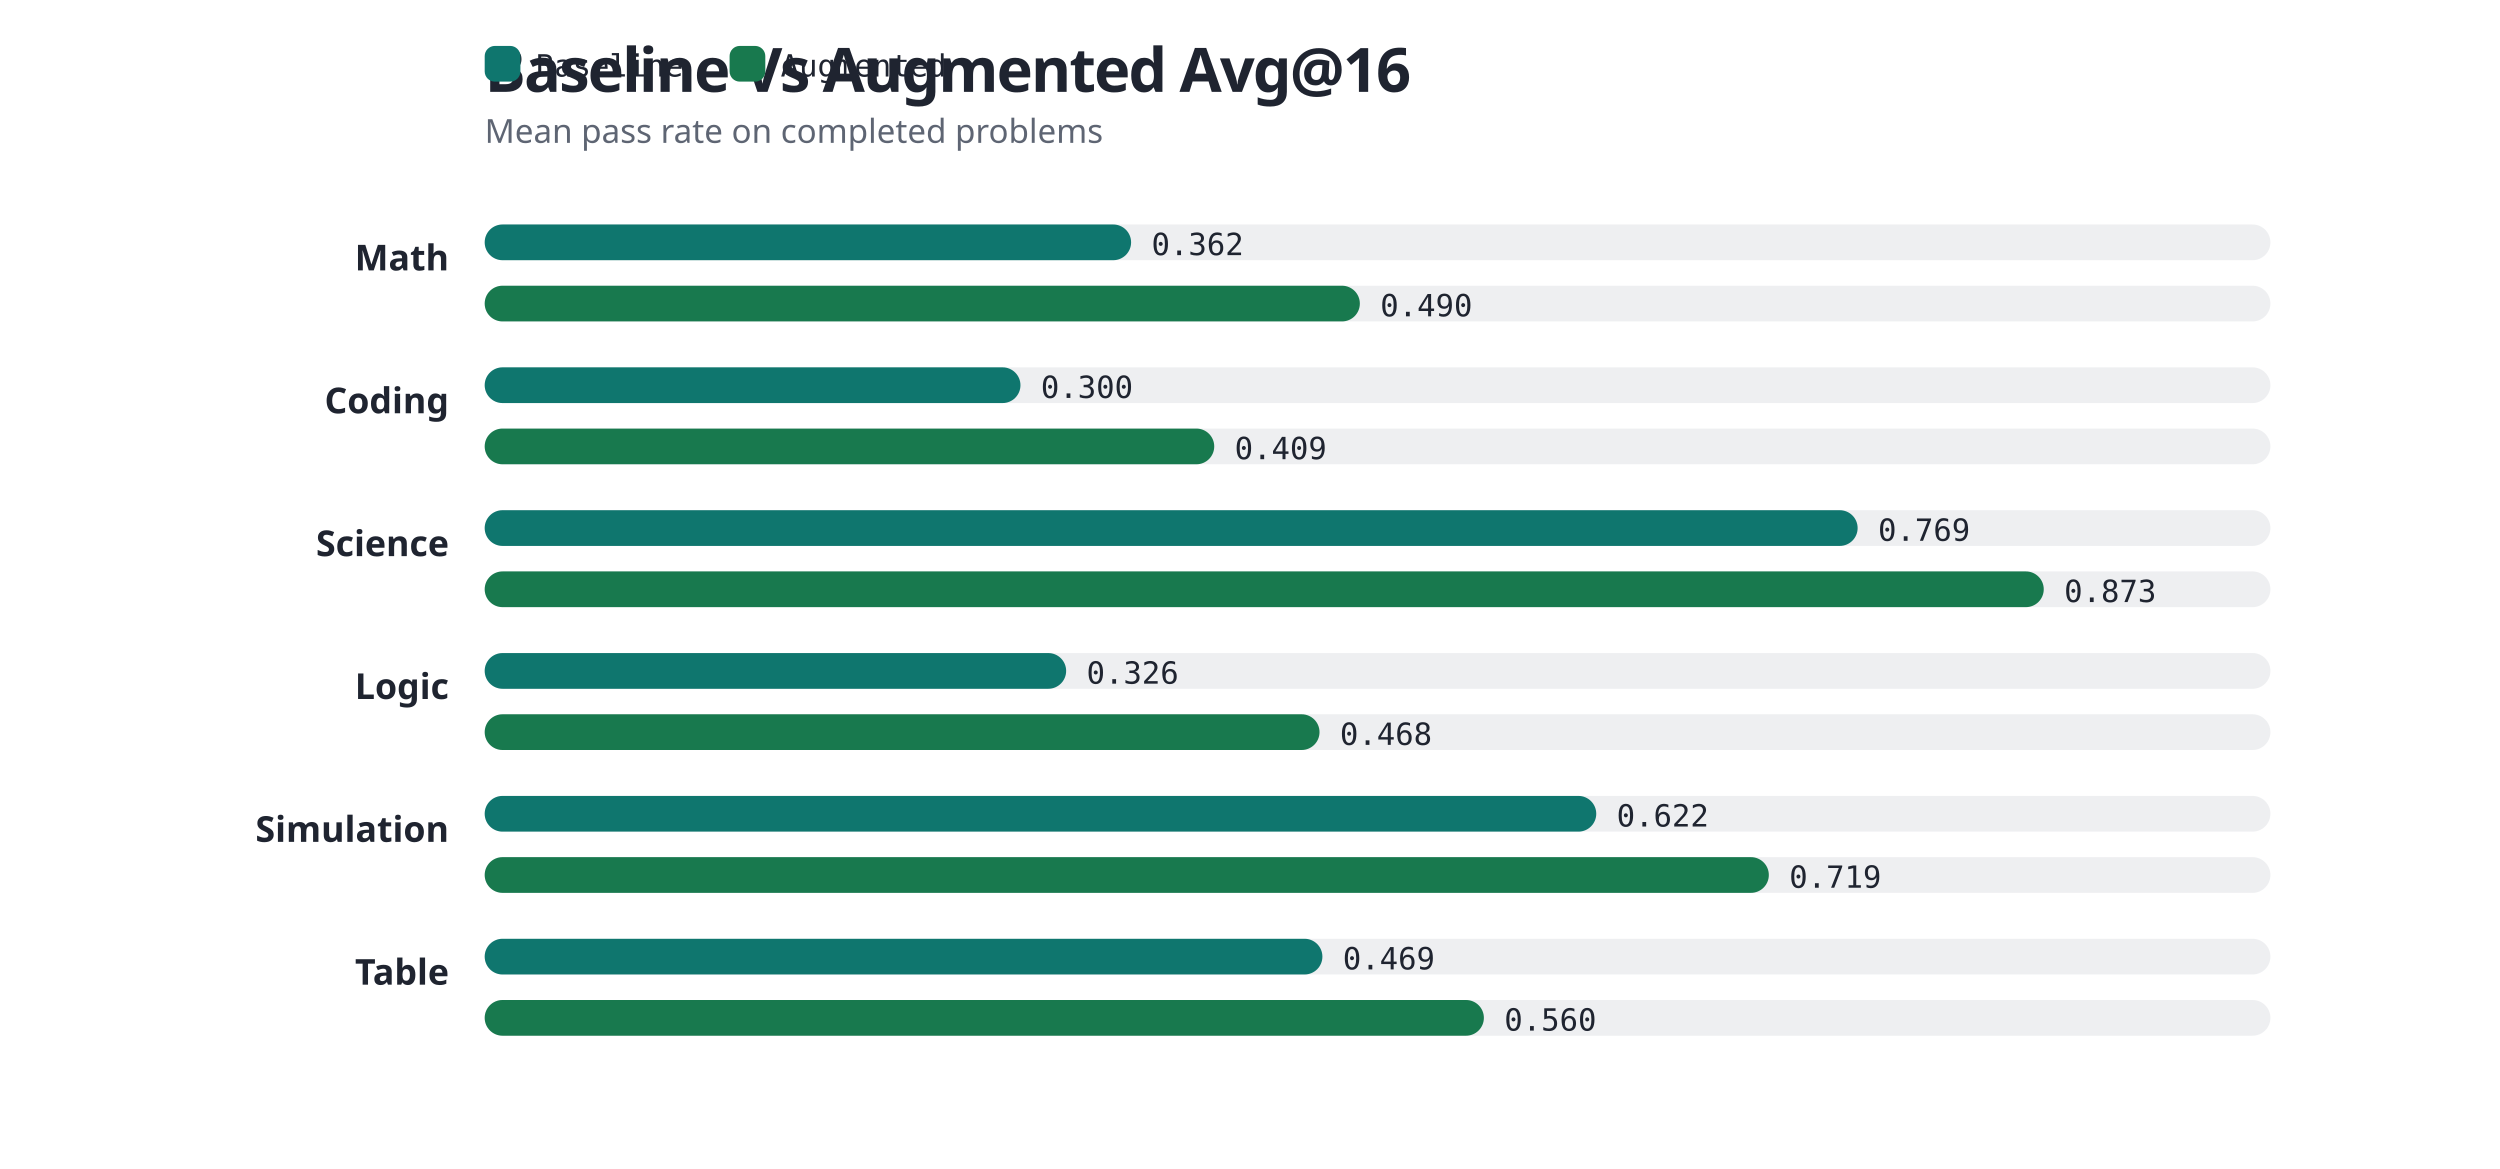
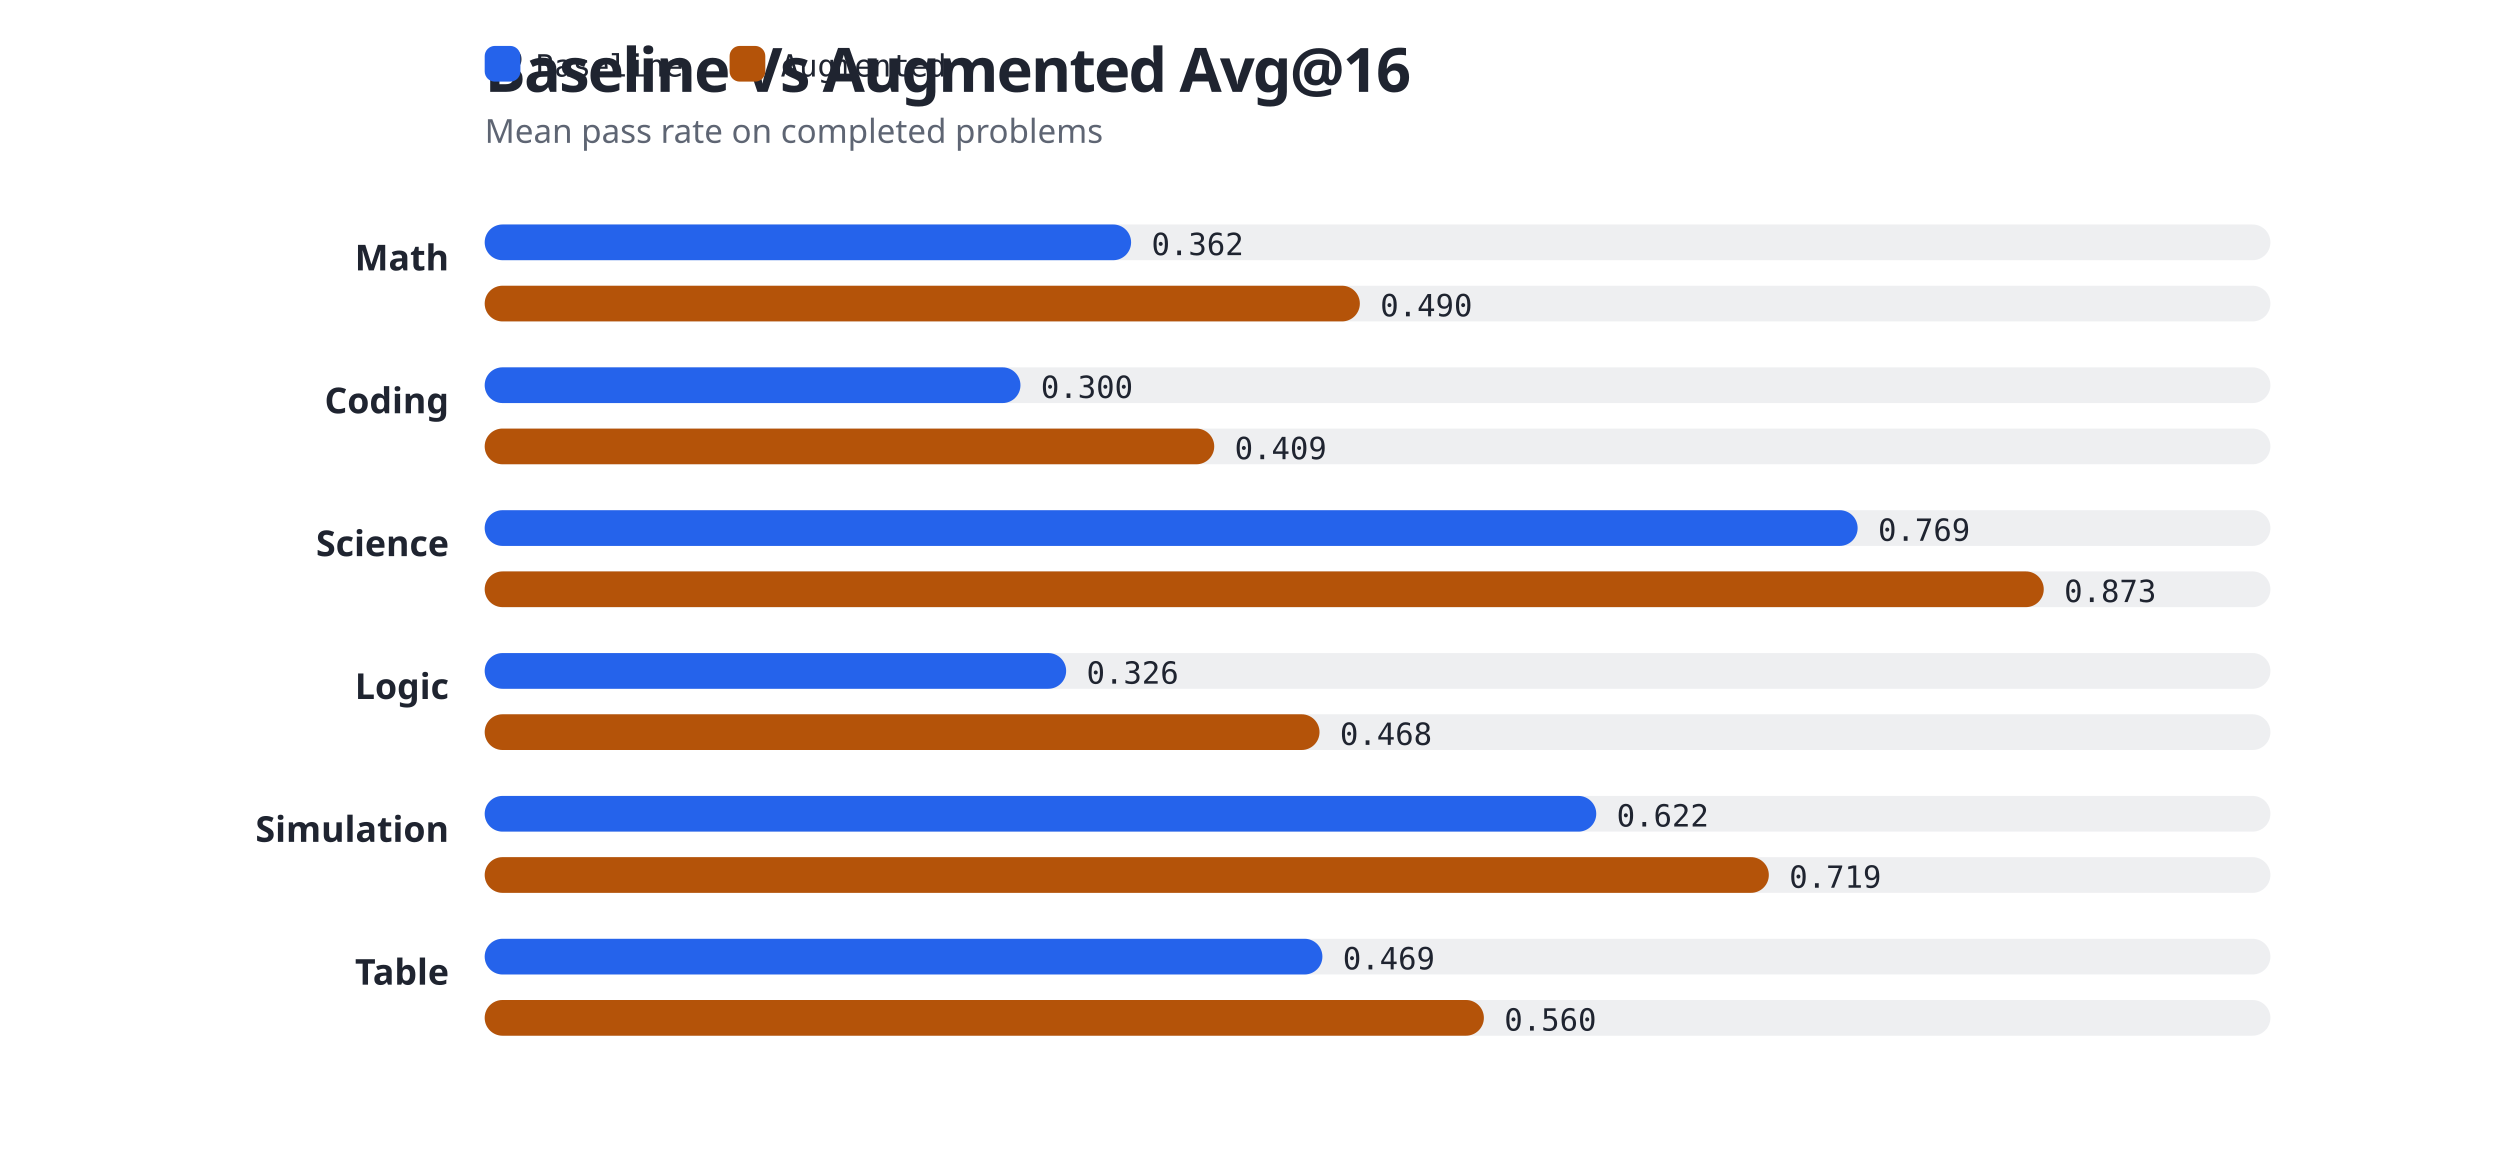
<svg xmlns="http://www.w3.org/2000/svg" width="980" height="458" viewBox="0 0 980 458" role="img" aria-label="Baseline vs augmented avg@16 by domain">
-   <style>.title{font:700 24px 'Avenir Next','Segoe UI',sans-serif;fill:#1f2430;letter-spacing:-0.03em;}.subtitle{font:13px 'Avenir Next','Segoe UI',sans-serif;fill:#5e6573;}.label{font:600 14px 'Avenir Next','Segoe UI',sans-serif;fill:#1f2430;}.legend,.value,.axis-label{font:12px 'IBM Plex Mono','SFMono-Regular',monospace;fill:#1f2430;}.bar-track{fill:rgba(48,58,79,0.08);}.bar-count{fill:#b45309;}.bar-baseline{fill:#0f766e;}.bar-augmented{fill:#18794e;}.bar-positive{fill:#18794e;}.bar-negative{fill:#b42318;}.axis-line{stroke:rgba(48,58,79,0.28);stroke-width:1.5;}</style>
+   <style>.title{font:700 24px 'Avenir Next','Segoe UI',sans-serif;fill:#1f2430;letter-spacing:-0.03em;}.subtitle{font:13px 'Avenir Next','Segoe UI',sans-serif;fill:#5e6573;}.label{font:600 14px 'Avenir Next','Segoe UI',sans-serif;fill:#1f2430;}.legend,.value,.axis-label{font:12px 'IBM Plex Mono','SFMono-Regular',monospace;fill:#1f2430;}.bar-track{fill:rgba(48,58,79,0.08);}.bar-count{fill:#b45309;}.bar-baseline{fill:#2563eb;}.bar-augmented{fill:#b45309;}.bar-positive{fill:#18794e;}.bar-negative{fill:#b42318;}.axis-line{stroke:rgba(48,58,79,0.28);stroke-width:1.5;}</style>
  <text x="190" y="36" class="title">Baseline Vs Augmented Avg@16</text>
  <text x="190" y="56" class="subtitle">Mean pass rate on completed problems</text>
  <rect x="190" y="18" width="14" height="14" class="bar-baseline" rx="4" />
  <text x="210" y="30" class="legend">Baseline</text>
  <rect x="286" y="18" width="14" height="14" class="bar-augmented" rx="4" />
  <text x="306" y="30" class="legend">Augmented</text>
  <text x="176" y="106" class="label" text-anchor="end">Math</text>
  <rect x="190" y="88" width="700" height="14" class="bar-track" rx="7" />
  <rect x="190" y="112" width="700" height="14" class="bar-track" rx="7" />
  <rect x="190" y="88" width="253.39" height="14" class="bar-baseline" rx="7" />
  <rect x="190" y="112" width="343.06" height="14" class="bar-augmented" rx="7" />
  <text x="451.39" y="100" class="value">0.362</text>
  <text x="541.06" y="124" class="value">0.490</text>
  <text x="176" y="162" class="label" text-anchor="end">Coding</text>
  <rect x="190" y="144" width="700" height="14" class="bar-track" rx="7" />
  <rect x="190" y="168" width="700" height="14" class="bar-track" rx="7" />
  <rect x="190" y="144" width="210.02" height="14" class="bar-baseline" rx="7" />
  <rect x="190" y="168" width="285.98" height="14" class="bar-augmented" rx="7" />
  <text x="408.02" y="156" class="value">0.300</text>
  <text x="483.98" y="180" class="value">0.409</text>
  <text x="176" y="218" class="label" text-anchor="end">Science</text>
  <rect x="190" y="200" width="700" height="14" class="bar-track" rx="7" />
  <rect x="190" y="224" width="700" height="14" class="bar-track" rx="7" />
  <rect x="190" y="200" width="538.19" height="14" class="bar-baseline" rx="7" />
  <rect x="190" y="224" width="611.15" height="14" class="bar-augmented" rx="7" />
  <text x="736.19" y="212" class="value">0.769</text>
  <text x="809.15" y="236" class="value">0.873</text>
  <text x="176" y="274" class="label" text-anchor="end">Logic</text>
  <rect x="190" y="256" width="700" height="14" class="bar-track" rx="7" />
  <rect x="190" y="280" width="700" height="14" class="bar-track" rx="7" />
  <rect x="190" y="256" width="227.93" height="14" class="bar-baseline" rx="7" />
  <rect x="190" y="280" width="327.25" height="14" class="bar-augmented" rx="7" />
  <text x="425.93" y="268" class="value">0.326</text>
  <text x="525.25" y="292" class="value">0.468</text>
  <text x="176" y="330" class="label" text-anchor="end">Simulation</text>
  <rect x="190" y="312" width="700" height="14" class="bar-track" rx="7" />
  <rect x="190" y="336" width="700" height="14" class="bar-track" rx="7" />
  <rect x="190" y="312" width="435.73" height="14" class="bar-baseline" rx="7" />
  <rect x="190" y="336" width="503.38" height="14" class="bar-augmented" rx="7" />
  <text x="633.73" y="324" class="value">0.622</text>
  <text x="701.38" y="348" class="value">0.719</text>
  <text x="176" y="386" class="label" text-anchor="end">Table</text>
  <rect x="190" y="368" width="700" height="14" class="bar-track" rx="7" />
  <rect x="190" y="392" width="700" height="14" class="bar-track" rx="7" />
  <rect x="190" y="368" width="328.38" height="14" class="bar-baseline" rx="7" />
  <rect x="190" y="392" width="391.68" height="14" class="bar-augmented" rx="7" />
  <text x="526.38" y="380" class="value">0.469</text>
  <text x="589.68" y="404" class="value">0.560</text>
</svg>
